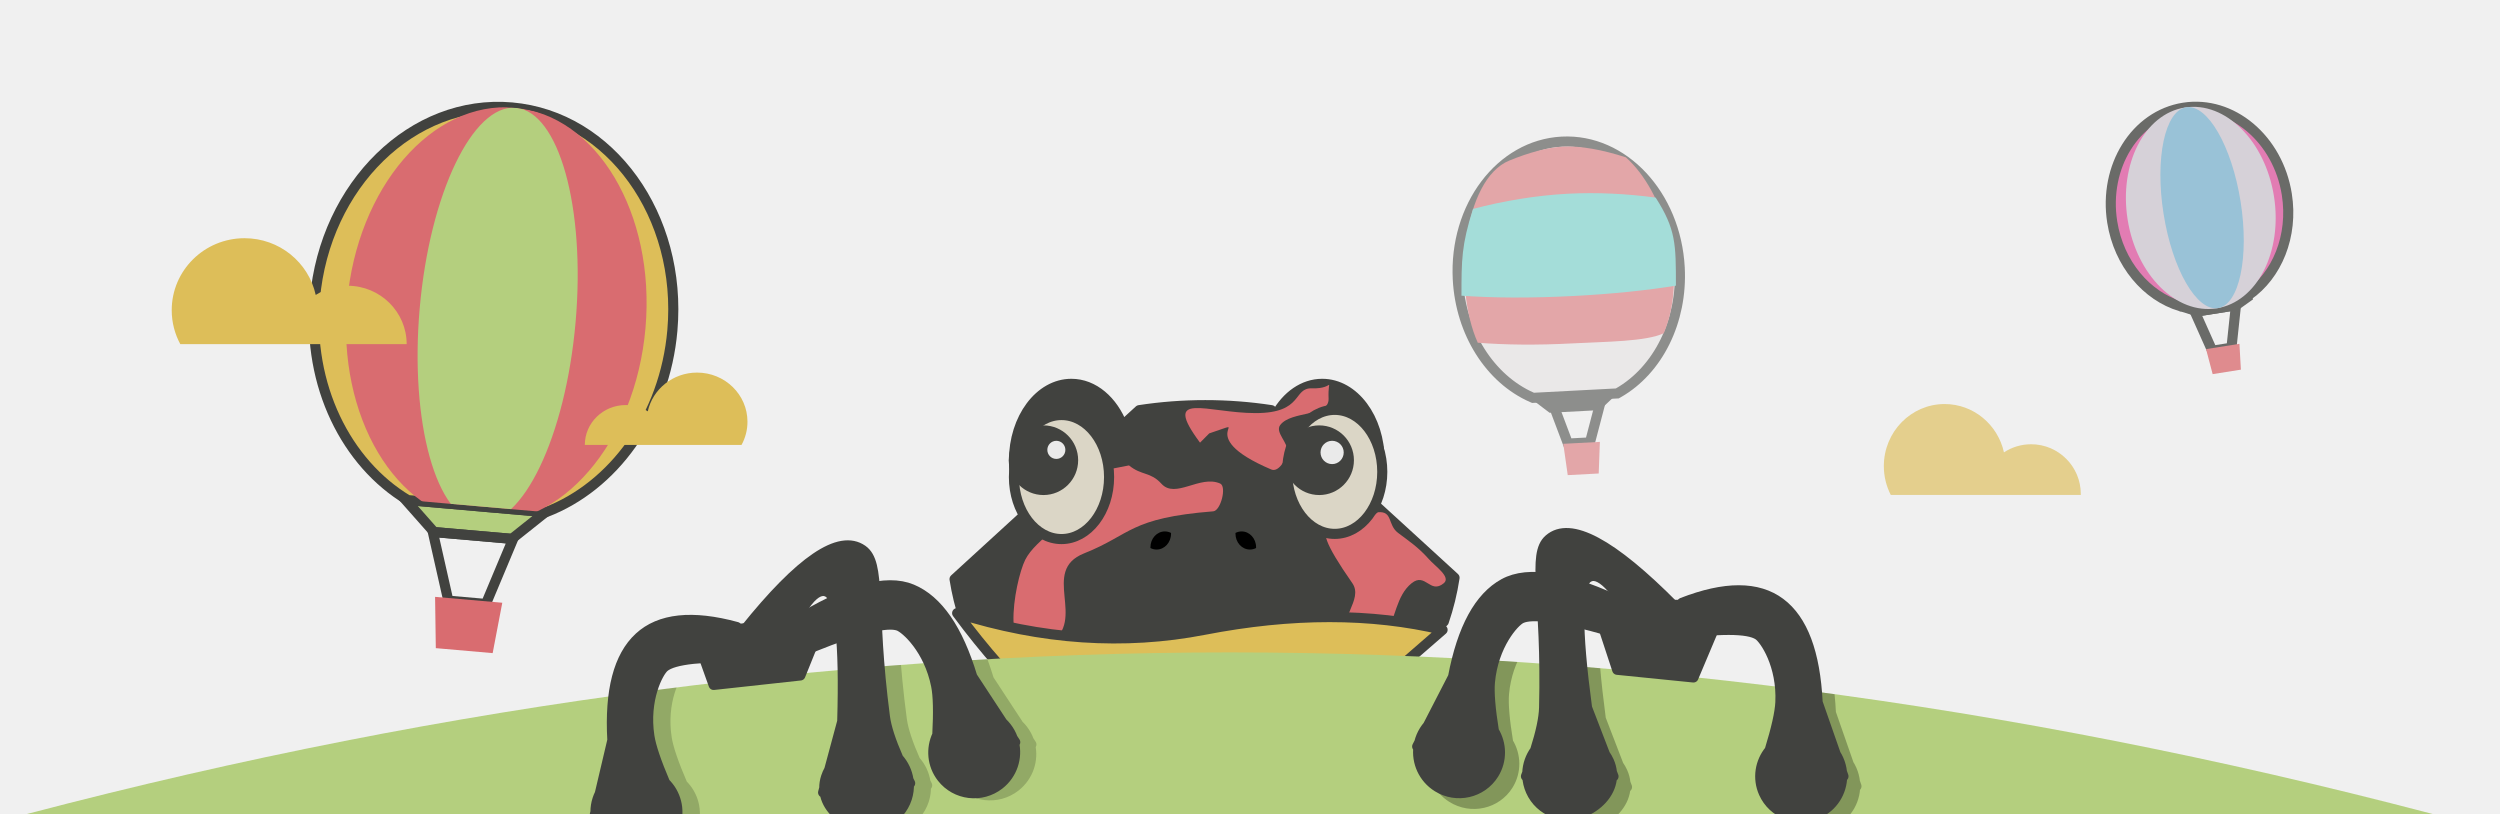
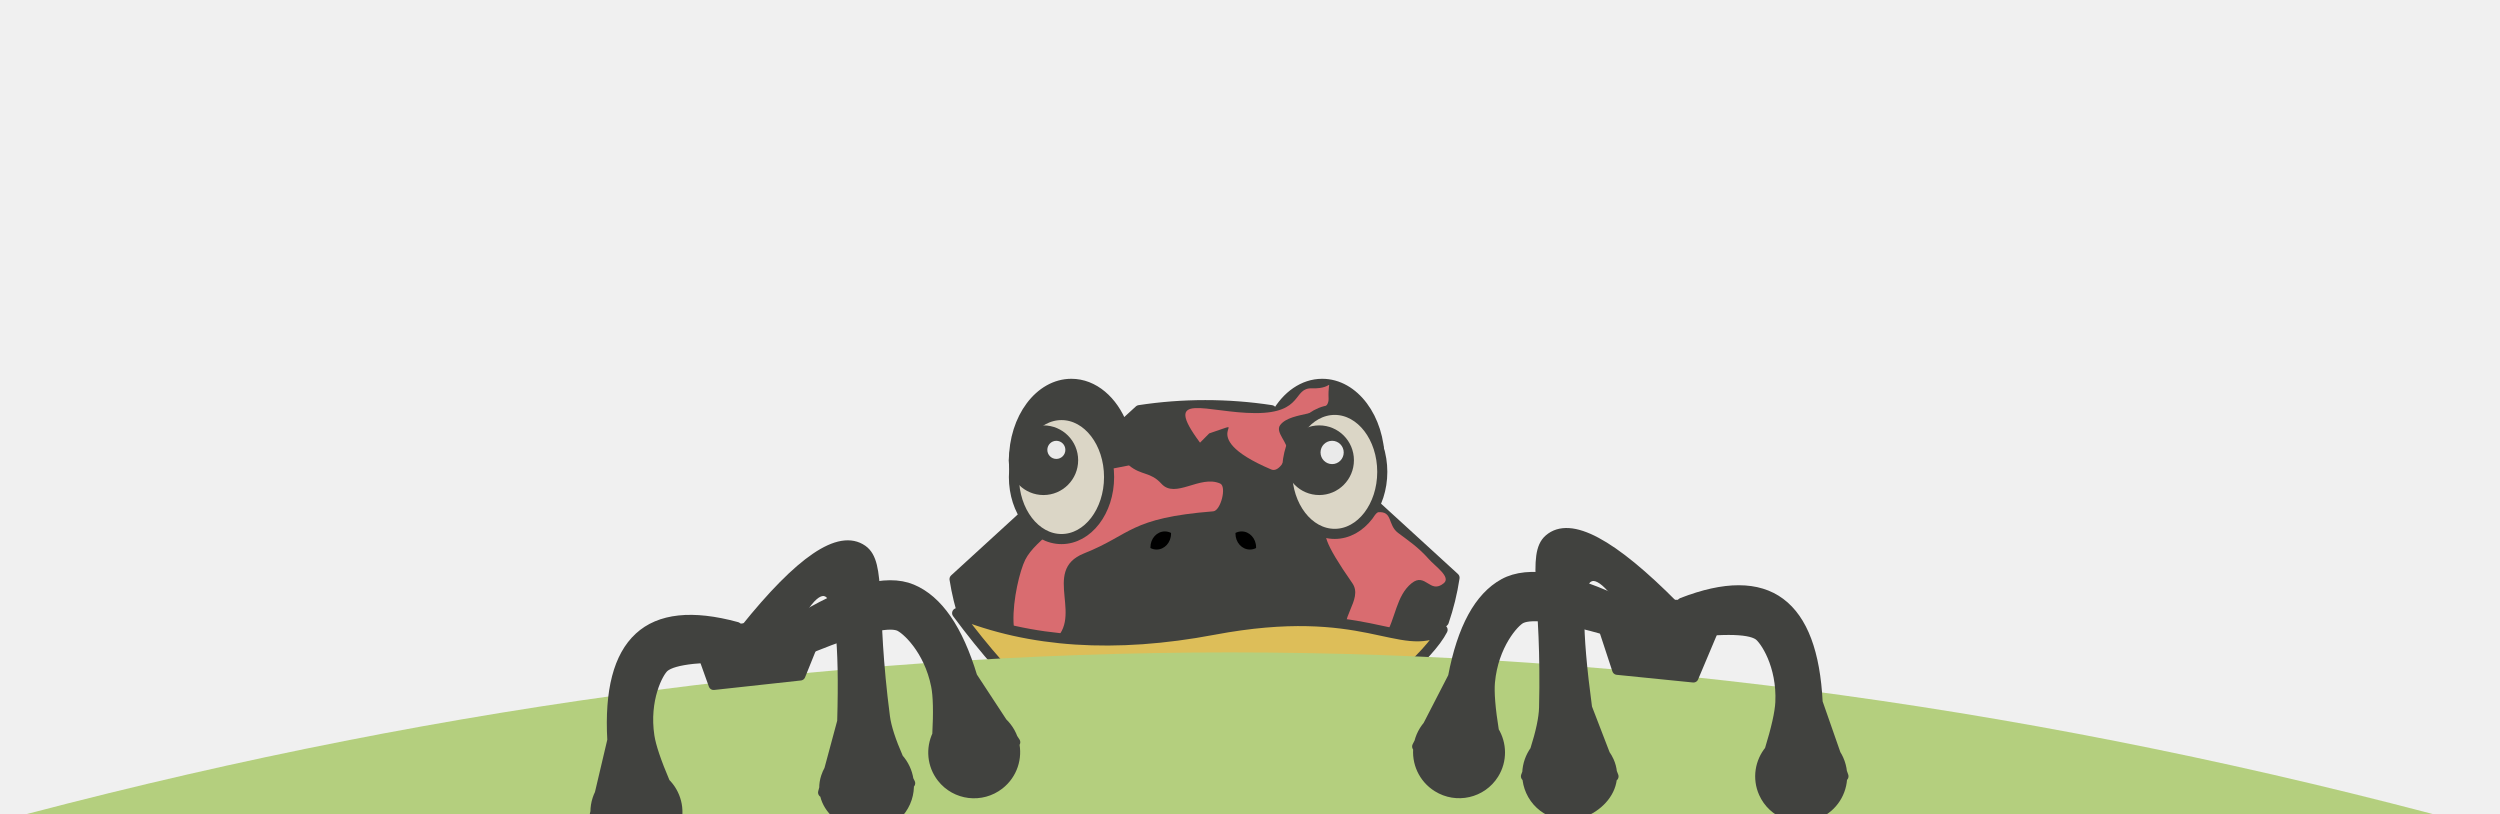
- <svg xmlns="http://www.w3.org/2000/svg" xmlns:xlink="http://www.w3.org/1999/xlink" width="495px" height="161px" viewBox="0 0 495 161" version="1.1">
-   <defs>
-     <path d="M21.798,79.243 C8.994,73.013 0,58.333 0,41.217 C0,18.453 15.907,0 35.529,0 C55.151,0 71.058,18.453 71.058,41.217 C71.058,58.333 62.065,73.013 49.26,79.243 L21.798,79.243 Z" id="path-1" />
-     <path d="M0,34.125 C83.754,11.492 165.587,0.175 245.5,0.175 C325.413,0.175 407.246,11.492 491,34.125 L0,34.125 Z" id="path-3" />
-   </defs>
+ <svg xmlns="http://www.w3.org/2000/svg" width="495px" height="161px" viewBox="0 0 495 161" version="1.1">
+   <defs />
  <g id="rana-mirando" stroke="none" stroke-width="1" fill="none" fill-rule="evenodd">
-     <g id="Group" transform="translate(-2, 18)">
-       <g id="Group-4" transform="translate(36, 0)">
-         <g id="Group-3" transform="translate(63.09073, 57.11099) rotate(5) translate(-63.09073, -57.11099) translate(27.09073, 3.110991)">
-           <polygon id="Rectangle-4" stroke="#41423F" stroke-width="2" fill="#B4CF7E" stroke-linecap="round" points="21.371 79.243 49.153 79.243 42.99 85.093 27.534 85.093" />
-           <polygon id="Rectangle-4-Copy" stroke="#41423F" stroke-width="2" stroke-linecap="round" points="27.281 85.093 43.243 85.093 38.992 98.38 31.532 98.38" />
-           <polygon id="Path" fill="#D96C70" points="28.851 97.857 42.208 97.857 41.179 107.962 29.88 107.962" />
-           <mask id="mask-2" fill="white">
-             <use xlink:href="#path-1" />
-           </mask>
-           <use id="Combined-Shape" stroke="#41423F" stroke-width="2" fill="#DDBE59" stroke-linecap="round" xlink:href="#path-1" />
-           <ellipse id="Oval-12-Copy-2" fill="#D96C70" mask="url(#mask-2)" cx="36.063" cy="41.217" rx="29.652" ry="41.217" />
-           <ellipse id="Oval-12-Copy-2" fill="#B4CF7E" mask="url(#mask-2)" cx="36.331" cy="41.217" rx="15.494" ry="41.217" />
-         </g>
-         <path d="M1.702,50.143 C0.616,48.14 0,45.851 0,43.419 C0,35.547 6.455,29.165 14.419,29.165 C21.335,29.165 27.113,33.979 28.513,40.402 C30.334,39.248 32.499,38.578 34.822,38.578 C41.283,38.578 46.52,43.756 46.52,50.143 L1.702,50.143 Z" id="Combined-Shape" fill="#DDBE59" />
-         <path d="M82.972,70.098 C82.22,68.73 81.794,67.167 81.794,65.506 C81.794,60.13 86.263,55.772 91.776,55.772 C96.564,55.772 100.565,59.059 101.534,63.446 C102.794,62.658 104.293,62.2 105.901,62.2 C110.374,62.2 114,65.736 114,70.098 L82.972,70.098 Z" id="Combined-Shape-Copy-3" fill="#DDBE59" transform="translate(97.89686, 62.93494) scale(-1, 1) translate(-97.89686, -62.93494) " />
-       </g>
-       <g id="H-Copy" transform="translate(191, 46)">
-         <path d="M14.636,37.278 C12.85,34.595 11.765,31.061 11.765,27.188 C11.765,18.8 16.854,12 23.131,12 C27.538,12 31.36,15.353 33.245,20.255 L36.575,17.21 C40.838,16.557 45.204,16.219 49.649,16.219 C54.094,16.219 58.461,16.557 62.724,17.21 L63.695,18.098 C65.767,14.396 69.074,12 72.8,12 C79.077,12 84.166,18.8 84.166,27.188 C84.166,30.146 83.532,32.908 82.437,35.243 L99,50.393 C98.547,53.384 97.831,56.288 96.876,59.081 L61.344,91.583 C57.541,92.509 53.567,93 49.479,93 C45.556,93 41.738,92.548 38.074,91.693 L1.93,58.631 C1.079,56.062 0.43,53.401 0,50.666 L14.636,37.278 Z" id="Combined-Shape" stroke="#41423F" stroke-width="2" fill="#41423F" stroke-linecap="round" stroke-linejoin="round" />
-         <path d="M55.627,41.522 C55.997,41.329 56.411,41.222 56.848,41.222 C58.427,41.222 59.706,42.627 59.706,44.362 C59.706,44.411 59.705,44.461 59.703,44.51 C59.333,44.702 58.919,44.81 58.481,44.81 C56.903,44.81 55.624,43.404 55.624,41.67 C55.624,41.62 55.625,41.571 55.627,41.522 Z" id="Combined-Shape" fill="#000000" />
-         <path d="M42.863,41.522 C42.865,41.571 42.866,41.62 42.866,41.67 C42.866,43.404 41.587,44.81 40.008,44.81 C39.571,44.81 39.157,44.702 38.787,44.51 C38.785,44.461 38.784,44.411 38.784,44.362 C38.784,42.627 40.063,41.222 41.641,41.222 C42.078,41.222 42.492,41.329 42.863,41.522 Z" id="Combined-Shape-Copy" fill="#000000" />
-         <path d="M56.844,30.566 C43.956,28.9 53.609,25.491 60.276,18.588 C66.913,11.715 61.734,9.823 64.512,7.137 C67.879,3.882 64.758,3.09 68.259,6.205 C70.987,8.634 64.826,13.118 65.359,16.709 C65.631,18.542 69.175,17.954 70.231,19.484 C71.11,20.76 71.897,23.501 70.462,24.11 C54.009,31.093 61.211,18.754 56.789,27.98 L56.844,30.566 Z" id="Path-3" fill="#D96C70" transform="translate(60.8759, 17.40251) rotate(46) translate(-60.8759, -17.40251) " />
-         <path d="M37.724,28.918 C39.781,31.403 41.659,30.933 43.336,33.705 C45.476,37.244 51.156,33.395 54.757,35.882 C55.963,36.715 53.841,41.191 52.368,41.025 C35.759,39.15 35.629,42.437 25.68,44.315 C16.419,46.063 23.836,57.409 15.557,60.534 C4.009,64.893 11.125,47.061 13.994,43.337 C16.816,39.674 24.44,37.473 27.122,33.705 C28.884,31.228 29.52,31.483 31.151,28.918 L37.724,28.918 Z" id="Path-4" fill="#D96C70" transform="translate(32.14948, 45.06646) rotate(-11) translate(-32.14948, -45.06646) " />
-         <path d="M81.822,38.888 C77.217,42.707 67.338,35.084 78.769,51.478 C81.052,54.752 75.554,58.846 78.174,61.859 C79.149,62.98 84.47,63.12 85.255,61.859 C87.344,58.502 87.419,53.956 90.5,51.478 C93.268,49.251 94.123,53.731 96.869,51.478 C98.361,50.253 95.186,48.15 93.909,46.703 C91.856,44.377 89.929,43.098 87.816,41.511 C85.703,39.924 86.818,37.157 83.83,37.424 L81.822,38.888 Z" id="Path-5" fill="#D96C70" />
-         <ellipse id="Oval" stroke="#41423F" stroke-width="2" fill="#DBD6C6" stroke-linecap="round" stroke-linejoin="round" cx="21.178" cy="30.456" rx="9.42" ry="12.278" />
-         <ellipse id="Oval" stroke="#41423F" stroke-width="2" fill="#41423F" stroke-linecap="round" stroke-linejoin="round" cx="17.606" cy="27.123" rx="5.869" ry="5.896" />
-         <ellipse id="Oval-Copy-4" fill="#EAEAEA" cx="20.157" cy="25.073" rx="1.786" ry="1.794" />
-         <ellipse id="Oval-Copy" stroke="#41423F" stroke-width="2" fill="#DBD6C6" stroke-linecap="round" stroke-linejoin="round" cx="75.271" cy="29.43" rx="9.42" ry="12.278" />
-         <ellipse id="Oval-Copy" stroke="#41423F" stroke-width="2" fill="#41423F" stroke-linecap="round" stroke-linejoin="round" cx="72.209" cy="27.123" rx="5.869" ry="5.896" />
-         <ellipse id="Oval-Copy-3" fill="#EAEAEA" cx="74.76" cy="25.585" rx="2.296" ry="2.307" />
-         <path d="M96.631,60.706 L67.505,85.996 C54.399,90.036 42.74,90.036 32.529,85.996 C22.318,81.956 11.646,72.424 0.514,57.398 C17.255,62.688 33.565,63.79 49.444,60.706 C66.772,57.34 82.501,57.34 96.631,60.706 Z" id="Combined-Shape" stroke="#41423F" stroke-width="2" fill="#DDBE59" stroke-linecap="round" stroke-linejoin="round" />
-       </g>
-       <g id="horizonte" transform="translate(0, 111)">
-         <mask id="mask-4" fill="white">
-           <use xlink:href="#path-3" />
-         </mask>
-         <use id="Path-32" fill="#B4CF7E" fill-rule="nonzero" xlink:href="#path-3" />
-         <g id="delantera-copy-2" opacity="0.372" style="mix-blend-mode: multiply;" mask="url(#mask-4)" fill="#41423F" stroke="#41423F" stroke-linecap="round" stroke-linejoin="round" stroke-width="2">
-           <g transform="translate(321.8865, 13.49714) rotate(-24) translate(-321.8865, -13.49714) translate(278.8865, -23.50286)">
-             <path d="M69.957,57.883 C72.912,54.524 74.847,51.94 75.764,50.132 C79.061,43.626 78.021,37.624 77.192,36.321 C75.892,34.278 70.62,31.941 61.375,29.308 L66.006,24.448 C75.105,24.877 81.014,27.497 83.733,32.307 C86.452,37.118 86.037,44.053 82.489,53.114 L81.59,63.862 C81.649,64.25 81.679,64.647 81.679,65.05 C81.679,65.915 81.54,66.747 81.284,67.526 L81.208,68.436 L80.97,68.33 C79.701,71.116 76.866,73.056 73.573,73.056 C69.096,73.056 65.467,69.472 65.467,65.05 C65.467,61.912 67.295,59.196 69.957,57.883 Z" id="Combined-Shape" />
-             <path d="M24.656,33.989 C27.61,30.63 29.546,28.046 30.462,26.238 C33.76,19.732 32.719,13.73 31.891,12.427 C30.591,10.384 25.319,8.047 16.074,5.414 L15.775,-0.747 C28.161,0.549 35.713,3.603 38.432,8.413 C41.15,13.224 40.736,20.159 37.187,29.219 L36.289,39.968 C36.347,40.356 36.378,40.752 36.378,41.156 C36.378,42.02 36.239,42.853 35.982,43.632 L35.906,44.541 L35.668,44.436 C34.4,47.222 31.565,49.162 28.271,49.162 C23.795,49.162 20.165,45.578 20.165,41.156 C20.165,38.018 21.994,35.302 24.656,33.989 Z" id="Combined-Shape-Copy-5" transform="translate(27.98776, 24.20738) scale(-1, 1) rotate(-56) translate(-27.98776, -24.20738) " />
-             <path d="M24.073,43.197 L23.83,43.09 C24.008,42.912 24.183,42.737 24.356,42.562 C25.064,41.146 26.184,39.966 27.561,39.176 C30.057,36.394 31.746,34.082 32.63,32.239 C42.074,12.549 42.667,3.777 47.072,2.441 C52.366,0.835 58.115,8.171 64.318,24.45 L56.044,25.56 C55.281,16.289 53.586,11.914 50.958,12.436 C48.33,12.958 44.806,20.705 40.385,35.678 L39.88,45.483 C39.983,45.999 40.038,46.521 40.038,47.041 C40.038,47.823 39.915,48.549 39.687,49.216 L39.642,50.1 L39.369,49.979 C38.062,52.608 34.999,54.108 31.628,54.108 C27.151,54.108 23.522,50.524 23.522,46.102 C23.522,45.078 23.717,44.098 24.073,43.197 Z" id="Combined-Shape" />
-           </g>
-         </g>
-         <g id="delantera-copy-5" opacity="0.253" style="mix-blend-mode: multiply;" mask="url(#mask-4)" fill="#41423F" stroke="#41423F" stroke-linecap="round" stroke-linejoin="round" stroke-width="2">
-           <g transform="translate(169.2263, 14.78257) scale(-1, 1) rotate(-18) translate(-169.2263, -14.78257) translate(126.2263, -22.21742)">
-             <path d="M69.957,57.883 C72.912,54.524 74.847,51.94 75.764,50.132 C79.061,43.626 78.021,37.624 77.192,36.321 C75.892,34.278 70.62,31.941 61.375,29.308 L66.006,24.448 C75.105,24.877 81.014,27.497 83.733,32.307 C86.452,37.118 86.037,44.053 82.489,53.114 L81.59,63.862 C81.649,64.25 81.679,64.647 81.679,65.05 C81.679,65.915 81.54,66.747 81.284,67.526 L81.208,68.436 L80.97,68.33 C79.701,71.116 76.866,73.056 73.573,73.056 C69.096,73.056 65.467,69.472 65.467,65.05 C65.467,61.912 67.295,59.196 69.957,57.883 Z" id="Combined-Shape" />
-             <path d="M24.656,33.989 C27.61,30.63 29.546,28.046 30.462,26.238 C33.76,19.732 32.719,13.73 31.891,12.427 C30.591,10.384 25.319,8.047 16.074,5.414 L15.775,-0.747 C28.161,0.549 35.713,3.603 38.432,8.413 C41.15,13.224 40.736,20.159 37.187,29.219 L36.289,39.968 C36.347,40.356 36.378,40.752 36.378,41.156 C36.378,42.02 36.239,42.853 35.982,43.632 L35.906,44.541 L35.668,44.436 C34.4,47.222 31.565,49.162 28.271,49.162 C23.795,49.162 20.165,45.578 20.165,41.156 C20.165,38.018 21.994,35.302 24.656,33.989 Z" id="Combined-Shape-Copy-5" transform="translate(27.98776, 24.20738) scale(-1, 1) rotate(-56) translate(-27.98776, -24.20738) " />
-             <path d="M24.073,43.197 L23.83,43.09 C24.008,42.912 24.183,42.737 24.356,42.562 C25.064,41.146 26.184,39.966 27.561,39.176 C30.057,36.394 31.746,34.082 32.63,32.239 C42.074,12.549 42.667,3.777 47.072,2.441 C52.366,0.835 58.115,8.171 64.318,24.45 L56.044,25.56 C55.281,16.289 53.586,11.914 50.958,12.436 C48.33,12.958 44.806,20.705 40.385,35.678 L39.88,45.483 C39.983,45.999 40.038,46.521 40.038,47.041 C40.038,47.823 39.915,48.549 39.687,49.216 L39.642,50.1 L39.369,49.979 C38.062,52.608 34.999,54.108 31.628,54.108 C27.151,54.108 23.522,50.524 23.522,46.102 C23.522,45.078 23.717,44.098 24.073,43.197 Z" id="Combined-Shape" />
-           </g>
-         </g>
-       </g>
-       <g id="delantera-copy-4" transform="translate(319, 122) rotate(-24) translate(-319, -122) translate(276, 85)" fill="#41423F" stroke="#41423F" stroke-linecap="round" stroke-linejoin="round" stroke-width="2">
-         <polygon id="Path-21" points="50.298 18.071 48.928 31.559 62.104 39.09 73.479 28.432" />
-         <path d="M70.018,58.402 C72.975,55.012 74.913,52.405 75.83,50.581 C79.13,44.017 78.089,37.96 77.259,36.646 C75.959,34.585 70.682,32.227 61.429,29.57 L66.064,24.667 C75.171,25.1 81.085,27.743 83.806,32.597 C86.527,37.45 86.112,44.448 82.561,53.589 L81.661,64.434 C81.72,64.825 81.75,65.225 81.75,65.633 C81.75,66.505 81.611,67.344 81.355,68.131 L81.279,69.048 L81.04,68.942 C79.771,71.753 76.933,73.71 73.637,73.71 C69.156,73.71 65.524,70.094 65.524,65.633 C65.524,62.467 67.354,59.726 70.018,58.402 Z" id="Combined-Shape" />
-         <path d="M24.677,34.294 C27.635,30.904 29.572,28.297 30.489,26.473 C33.789,19.909 32.748,13.852 31.918,12.538 C30.618,10.477 25.341,8.119 16.088,5.462 L15.789,-0.754 C28.185,0.554 35.744,3.635 38.465,8.489 C41.186,13.342 40.771,20.34 37.22,29.481 L36.32,40.326 C36.379,40.717 36.409,41.117 36.409,41.525 C36.409,42.397 36.271,43.236 36.014,44.023 L35.938,44.94 L35.699,44.834 C34.43,47.645 31.593,49.602 28.296,49.602 C23.815,49.602 20.183,45.986 20.183,41.525 C20.183,38.359 22.013,35.618 24.677,34.294 Z" id="Combined-Shape-Copy-5" transform="translate(28.01219, 24.42413) scale(-1, 1) rotate(-56) translate(-28.01219, -24.42413) " />
-         <path d="M24.094,43.584 L23.851,43.475 C24.029,43.297 24.204,43.119 24.377,42.943 C25.086,41.514 26.207,40.324 27.585,39.527 C30.083,36.72 31.774,34.387 32.658,32.528 C42.111,12.662 42.704,3.811 47.114,2.462 C52.412,0.842 58.165,8.245 64.374,24.669 L56.093,25.789 C55.329,16.434 53.633,12.021 51.002,12.547 C48.372,13.074 44.845,20.891 40.421,35.998 L39.915,45.89 C40.018,46.411 40.073,46.937 40.073,47.462 C40.073,48.251 39.949,48.984 39.722,49.656 L39.676,50.549 L39.403,50.427 C38.095,53.079 35.03,54.592 31.656,54.592 C27.175,54.592 23.543,50.976 23.543,46.515 C23.543,45.481 23.738,44.493 24.094,43.584 Z" id="Combined-Shape" />
-       </g>
-       <g id="delantera-copy-3" transform="translate(166, 125) scale(-1, 1) rotate(-18) translate(-166, -125) translate(123, 88)" fill="#41423F" stroke="#41423F" stroke-linecap="round" stroke-linejoin="round" stroke-width="2">
-         <polygon id="Path-21" points="50.298 18.071 51.117 29.901 66.872 36.993 73.479 28.432" />
-         <path d="M70.018,58.402 C72.975,55.012 74.913,52.405 75.83,50.581 C79.13,44.017 78.089,37.96 77.259,36.646 C75.959,34.585 70.682,32.227 61.429,29.57 L66.064,24.667 C75.171,25.1 81.085,27.743 83.806,32.597 C86.527,37.45 86.112,44.448 82.561,53.589 L81.661,64.434 C81.72,64.825 81.75,65.225 81.75,65.633 C81.75,66.505 81.611,67.344 81.355,68.131 L81.279,69.048 L81.04,68.942 C79.771,71.753 76.933,73.71 73.637,73.71 C69.156,73.71 65.524,70.094 65.524,65.633 C65.524,62.467 67.354,59.726 70.018,58.402 Z" id="Combined-Shape" />
-         <path d="M24.677,34.294 C27.635,30.904 29.572,28.297 30.489,26.473 C33.789,19.909 32.748,13.852 31.918,12.538 C30.618,10.477 25.341,8.119 16.088,5.462 L15.789,-0.754 C28.185,0.554 35.744,3.635 38.465,8.489 C41.186,13.342 40.771,20.34 37.22,29.481 L36.32,40.326 C36.379,40.717 36.409,41.117 36.409,41.525 C36.409,42.397 36.271,43.236 36.014,44.023 L35.938,44.94 L35.699,44.834 C34.43,47.645 31.593,49.602 28.296,49.602 C23.815,49.602 20.183,45.986 20.183,41.525 C20.183,38.359 22.013,35.618 24.677,34.294 Z" id="Combined-Shape-Copy-5" transform="translate(28.01219, 24.42413) scale(-1, 1) rotate(-56) translate(-28.01219, -24.42413) " />
-         <path d="M24.094,43.584 L23.851,43.475 C24.029,43.297 24.204,43.119 24.377,42.943 C25.086,41.514 26.207,40.324 27.585,39.527 C30.083,36.72 31.774,34.387 32.658,32.528 C42.111,12.662 42.704,3.811 47.114,2.462 C52.412,0.842 58.165,8.245 64.374,24.669 L56.093,25.789 C55.329,16.434 53.633,12.021 51.002,12.547 C48.372,13.074 44.845,20.891 40.421,35.998 L39.915,45.89 C40.018,46.411 40.073,46.937 40.073,47.462 C40.073,48.251 39.949,48.984 39.722,49.656 L39.676,50.549 L39.403,50.427 C38.095,53.079 35.03,54.592 31.656,54.592 C27.175,54.592 23.543,50.976 23.543,46.515 C23.543,45.481 23.738,44.493 24.094,43.584 Z" id="Combined-Shape" />
-       </g>
-       <g id="Group-3-Copy" opacity="0.559" transform="translate(313, 43.5) rotate(-3) translate(-313, -43.5) translate(291, 11)">
-         <polygon id="Rectangle-4" stroke="#41423F" stroke-width="2" fill="#FFFFFF" stroke-linecap="round" points="13.444 48.36 30.037 48.36 26.356 51.48 17.126 51.48" />
-         <polygon id="Rectangle-4-Copy" stroke="#41423F" stroke-width="2" stroke-linecap="round" points="17.593 50.96 26.926 50.96 24.441 58.76 20.078 58.76" />
-         <polygon id="Path" fill="#D96C70" points="19.148 58.76 26.407 58.76 25.848 65 19.707 65" />
-         <path d="M13.435,49.254 C5.343,45.188 2.00088834e-11,35.746 2.00088834e-11,25.154 C2.00088834e-11,10.745 9.806,-1 22,-1 C34.194,-1 44,10.745 44,25.154 C44,35.746 38.657,45.188 30.565,49.254 L30.353,49.36 L13.647,49.36 L13.435,49.254 Z" id="Combined-Shape" stroke="#41423F" stroke-width="2" fill="#E6E3E3" stroke-linecap="round" />
-         <path d="M34.49,2.763 C29.909,1.008 25.637,1.69691589e-15 22.194,0 C19.144,0 15.431,0.791 11.42,2.192 C2.11,5.442 -1.161,26.42 3.292,37.887 C8.718,38.608 14.963,39 21.902,39 C28.688,39 36.591,39.414 40.17,37.934 C45.805,26.212 41.645,9.795 34.49,2.763 Z" id="Oval-12-Copy-2" fill="#D96C70" />
-         <path d="M39.971,11.039 C34.405,9.978 28.424,9.36 22.696,9.36 C16.377,9.36 9.758,10.112 3.736,11.382 C1.083,18.393 0.926,21.39 0.557,28.418 C6.745,29.197 14.304,29.64 22.831,29.64 C30.446,29.64 37.285,29.287 43.06,28.656 C43.492,20.424 43.644,17.521 39.971,11.039 Z" id="Oval-12-Copy-2" fill="#69CFC8" />
-       </g>
-       <path d="M376.377,80 C375.498,78.294 375,76.35 375,74.288 C375,67.502 380.39,62 387.039,62 C392.773,62 397.57,66.091 398.782,71.569 C400.329,70.553 402.178,69.962 404.165,69.962 C409.597,69.962 414,74.378 414,79.827 C414,79.885 414,79.942 413.999,80 L376.377,80 Z" id="Combined-Shape-Copy-4" fill="#DDBE59" opacity="0.658" />
-       <g id="Group-3-Copy-2" opacity="0.769" transform="translate(438.5, 29.5) rotate(-9) translate(-438.5, -29.5) translate(421, 3)">
-         <polygon id="Rectangle-4" stroke="#41423F" stroke-width="2" stroke-linecap="round" points="10.809 38.731 24.706 38.731 21.623 40.26 13.892 40.26" />
-         <polygon id="Rectangle-4-Copy" stroke="#41423F" stroke-width="2" stroke-linecap="round" points="13.382 40.26 21.618 40.26 19.425 48.413 15.575 48.413" />
-         <polygon id="Path" fill="#D96C70" points="14.412 47.904 21.103 47.904 20.588 53 14.927 53" />
-         <path d="M10.737,38.731 C4.43,35.686 0,28.511 0,20.145 C0,9.019 7.835,0 17.5,0 C27.165,0 35,9.019 35,20.145 C35,28.511 30.57,35.686 24.263,38.731 L10.737,38.731 Z" id="Combined-Shape" stroke="#41423F" stroke-width="2" fill="#DD59A0" stroke-linecap="round" />
-         <ellipse id="Oval-12-Copy-2" fill="#CDC7D0" cx="17.757" cy="20.13" rx="14.669" ry="20.13" />
-         <ellipse id="Oval-12-Copy-2" fill="#7EB3CF" cx="18.015" cy="20.13" rx="7.721" ry="20.13" />
-       </g>
+     <path d="M203.636,101.278 C201.85,98.595 200.765,95.061 200.765,91.188 C200.765,82.8 205.854,76 212.131,76 C216.538,76 220.36,79.353 222.245,84.255 L225.575,81.21 C229.838,80.557 234.204,80.219 238.649,80.219 C243.094,80.219 247.461,80.557 251.724,81.21 L252.695,82.098 C254.767,78.396 258.074,76 261.8,76 C268.077,76 273.166,82.8 273.166,91.188 C273.166,94.146 272.532,96.908 271.437,99.243 L288,114.393 C287.547,117.384 286.831,120.288 285.876,123.081 L250.344,155.583 C246.541,156.509 242.567,157 238.479,157 C234.556,157 230.738,156.548 227.074,155.693 L190.93,122.631 C190.079,120.062 189.43,117.401 189,114.666 L203.636,101.278 Z" id="Combined-Shape" stroke="#41423F" stroke-width="2" fill="#41423F" stroke-linecap="round" stroke-linejoin="round" />
+     <path d="M244.627,105.522 C244.997,105.329 245.411,105.222 245.848,105.222 C247.427,105.222 248.706,106.627 248.706,108.362 C248.706,108.411 248.705,108.461 248.703,108.51 C248.333,108.702 247.919,108.81 247.481,108.81 C245.903,108.81 244.624,107.404 244.624,105.67 C244.624,105.62 244.625,105.571 244.627,105.522 Z" id="Combined-Shape" fill="#000000" />
+     <path d="M231.863,105.522 C231.865,105.571 231.866,105.62 231.866,105.67 C231.866,107.404 230.587,108.81 229.008,108.81 C228.571,108.81 228.157,108.702 227.787,108.51 C227.785,108.461 227.784,108.411 227.784,108.362 C227.784,106.627 229.063,105.222 230.641,105.222 C231.078,105.222 231.492,105.329 231.863,105.522 Z" id="Combined-Shape-Copy" fill="#000000" />
+     <path d="M245.844,94.566 C232.956,92.9 242.609,89.491 249.276,82.588 C255.913,75.715 250.734,73.823 253.512,71.137 C256.879,67.882 253.758,67.09 257.259,70.205 C259.987,72.634 253.826,77.118 254.359,80.709 C254.631,82.542 258.175,81.954 259.231,83.484 C260.11,84.76 260.897,87.501 259.462,88.11 C243.009,95.093 250.211,82.754 245.789,91.98 L245.844,94.566 Z" id="Path-3" fill="#D96C70" transform="translate(249.8759, 81.40251) rotate(46) translate(-249.8759, -81.40251) " />
+     <path d="M226.724,92.918 C228.781,95.403 230.659,94.933 232.336,97.705 C234.476,101.244 240.156,97.395 243.757,99.882 C244.963,100.715 242.841,105.191 241.368,105.025 C224.759,103.15 224.629,106.437 214.68,108.315 C205.419,110.063 212.836,121.409 204.557,124.534 C193.009,128.893 200.125,111.061 202.994,107.337 C205.816,103.674 213.44,101.473 216.122,97.705 C217.884,95.228 218.52,95.483 220.151,92.918 L226.724,92.918 Z" id="Path-4" fill="#D96C70" transform="translate(221.1495, 109.0665) rotate(-11) translate(-221.1495, -109.0665) " />
+     <path d="M270.822,102.888 C266.217,106.707 256.338,99.084 267.769,115.478 C270.052,118.752 264.554,122.846 267.174,125.859 C268.149,126.98 273.47,127.12 274.255,125.859 C276.344,122.502 276.419,117.956 279.5,115.478 C282.268,113.251 283.123,117.731 285.869,115.478 C287.361,114.253 284.186,112.15 282.909,110.703 C280.856,108.377 278.929,107.098 276.816,105.511 C274.703,103.924 275.818,101.157 272.83,101.424 L270.822,102.888 Z" id="Path-5" fill="#D96C70" />
+     <ellipse id="Oval" stroke="#41423F" stroke-width="2" fill="#DBD6C6" stroke-linecap="round" stroke-linejoin="round" cx="210.178" cy="94.456" rx="9.42" ry="12.278" />
+     <ellipse id="Oval" stroke="#41423F" stroke-width="2" fill="#41423F" stroke-linecap="round" stroke-linejoin="round" cx="206.606" cy="91.123" rx="5.869" ry="5.896" />
+     <ellipse id="Oval-Copy-4" fill="#EAEAEA" cx="209.157" cy="89.073" rx="1.786" ry="1.794" />
+     <ellipse id="Oval-Copy" stroke="#41423F" stroke-width="2" fill="#DBD6C6" stroke-linecap="round" stroke-linejoin="round" cx="264.271" cy="93.43" rx="9.42" ry="12.278" />
+     <ellipse id="Oval-Copy" stroke="#41423F" stroke-width="2" fill="#41423F" stroke-linecap="round" stroke-linejoin="round" cx="261.209" cy="91.123" rx="5.869" ry="5.896" />
+     <ellipse id="Oval-Copy-3" fill="#EAEAEA" cx="263.76" cy="89.585" rx="2.296" ry="2.307" />
+     <path d="M285.631,124.706 C283.003,129.836 273.294,138.266 256.505,149.996 C243.399,154.036 231.74,154.036 221.529,149.996 C211.318,145.956 200.646,136.424 189.514,121.398 C203.918,127.272 220.833,128.374 240.26,124.706 C270.296,119.034 277.17,129.467 285.631,124.706 Z" id="Combined-Shape" stroke="#41423F" stroke-width="2" fill="#DDBE59" stroke-linecap="round" stroke-linejoin="round" />
+     <g id="horizonte" transform="translate(-2, 129)" fill="#B4CF7E" fill-rule="nonzero">
+       <path d="M0,34.125 C83.754,11.492 165.587,0.175 245.5,0.175 C325.413,0.175 407.246,11.492 491,34.125 L0,34.125 Z" id="Path-32" />
+     </g>
+     <g id="delantera-copy-4" transform="translate(317, 140) rotate(-24) translate(-317, -140) translate(274, 103)" fill="#41423F" stroke="#41423F" stroke-linecap="round" stroke-linejoin="round" stroke-width="2">
+       <polygon id="Path-21" points="50.298 18.071 48.928 31.559 62.104 39.09 73.479 28.432" />
+       <path d="M70.018,58.402 C72.975,55.012 74.913,52.405 75.83,50.581 C79.13,44.017 78.089,37.96 77.259,36.646 C75.959,34.585 70.682,32.227 61.429,29.57 L66.064,24.667 C75.171,25.1 81.085,27.743 83.806,32.597 C86.527,37.45 86.112,44.448 82.561,53.589 L81.661,64.434 C81.72,64.825 81.75,65.225 81.75,65.633 C81.75,66.505 81.611,67.344 81.355,68.131 L81.279,69.048 L81.04,68.942 C79.771,71.753 76.933,73.71 73.637,73.71 C69.156,73.71 65.524,70.094 65.524,65.633 C65.524,62.467 67.354,59.726 70.018,58.402 Z" id="Combined-Shape" />
+       <path d="M24.677,34.294 C27.635,30.904 29.572,28.297 30.489,26.473 C33.789,19.909 32.748,13.852 31.918,12.538 C30.618,10.477 25.341,8.119 16.088,5.462 L15.789,-0.754 C28.185,0.554 35.744,3.635 38.465,8.489 C41.186,13.342 40.771,20.34 37.22,29.481 L36.32,40.326 C36.379,40.717 36.409,41.117 36.409,41.525 C36.409,42.397 36.271,43.236 36.014,44.023 L35.938,44.94 L35.699,44.834 C34.43,47.645 31.593,49.602 28.296,49.602 C23.815,49.602 20.183,45.986 20.183,41.525 C20.183,38.359 22.013,35.618 24.677,34.294 Z" id="Combined-Shape-Copy-5" transform="translate(28.01219, 24.42413) scale(-1, 1) rotate(-56) translate(-28.01219, -24.42413) " />
+       <path d="M24.094,43.584 L23.851,43.475 C24.029,43.297 24.204,43.119 24.377,42.943 C25.086,41.514 26.207,40.324 27.585,39.527 C30.083,36.72 31.774,34.387 32.658,32.528 C42.111,12.662 42.704,3.811 47.114,2.462 C52.412,0.842 58.165,8.245 64.374,24.669 L56.093,25.789 C55.329,16.434 53.633,12.021 51.002,12.547 C48.372,13.074 44.845,20.891 40.421,35.998 L39.915,45.89 C40.018,46.411 40.073,46.937 40.073,47.462 C40.073,48.251 39.949,48.984 39.722,49.656 L39.676,50.549 L39.403,50.427 C38.095,53.079 35.03,54.592 31.656,54.592 C27.175,54.592 23.543,50.976 23.543,46.515 C23.543,45.481 23.738,44.493 24.094,43.584 Z" id="Combined-Shape" />
+     </g>
+     <g id="delantera-copy-3" transform="translate(164, 143) scale(-1, 1) rotate(-18) translate(-164, -143) translate(121, 106)" fill="#41423F" stroke="#41423F" stroke-linecap="round" stroke-linejoin="round" stroke-width="2">
+       <polygon id="Path-21" points="50.298 18.071 51.117 29.901 66.872 36.993 73.479 28.432" />
+       <path d="M70.018,58.402 C72.975,55.012 74.913,52.405 75.83,50.581 C79.13,44.017 78.089,37.96 77.259,36.646 C75.959,34.585 70.682,32.227 61.429,29.57 L66.064,24.667 C75.171,25.1 81.085,27.743 83.806,32.597 C86.527,37.45 86.112,44.448 82.561,53.589 L81.661,64.434 C81.72,64.825 81.75,65.225 81.75,65.633 C81.75,66.505 81.611,67.344 81.355,68.131 L81.279,69.048 L81.04,68.942 C79.771,71.753 76.933,73.71 73.637,73.71 C69.156,73.71 65.524,70.094 65.524,65.633 C65.524,62.467 67.354,59.726 70.018,58.402 Z" id="Combined-Shape" />
+       <path d="M24.677,34.294 C27.635,30.904 29.572,28.297 30.489,26.473 C33.789,19.909 32.748,13.852 31.918,12.538 C30.618,10.477 25.341,8.119 16.088,5.462 L15.789,-0.754 C28.185,0.554 35.744,3.635 38.465,8.489 C41.186,13.342 40.771,20.34 37.22,29.481 L36.32,40.326 C36.379,40.717 36.409,41.117 36.409,41.525 C36.409,42.397 36.271,43.236 36.014,44.023 L35.938,44.94 L35.699,44.834 C34.43,47.645 31.593,49.602 28.296,49.602 C23.815,49.602 20.183,45.986 20.183,41.525 C20.183,38.359 22.013,35.618 24.677,34.294 Z" id="Combined-Shape-Copy-5" transform="translate(28.01219, 24.42413) scale(-1, 1) rotate(-56) translate(-28.01219, -24.42413) " />
+       <path d="M24.094,43.584 L23.851,43.475 C24.029,43.297 24.204,43.119 24.377,42.943 C25.086,41.514 26.207,40.324 27.585,39.527 C30.083,36.72 31.774,34.387 32.658,32.528 C42.111,12.662 42.704,3.811 47.114,2.462 C52.412,0.842 58.165,8.245 64.374,24.669 L56.093,25.789 C55.329,16.434 53.633,12.021 51.002,12.547 C48.372,13.074 44.845,20.891 40.421,35.998 L39.915,45.89 C40.018,46.411 40.073,46.937 40.073,47.462 C40.073,48.251 39.949,48.984 39.722,49.656 L39.676,50.549 L39.403,50.427 C38.095,53.079 35.03,54.592 31.656,54.592 C27.175,54.592 23.543,50.976 23.543,46.515 C23.543,45.481 23.738,44.493 24.094,43.584 Z" id="Combined-Shape" />
    </g>
  </g>
</svg>
